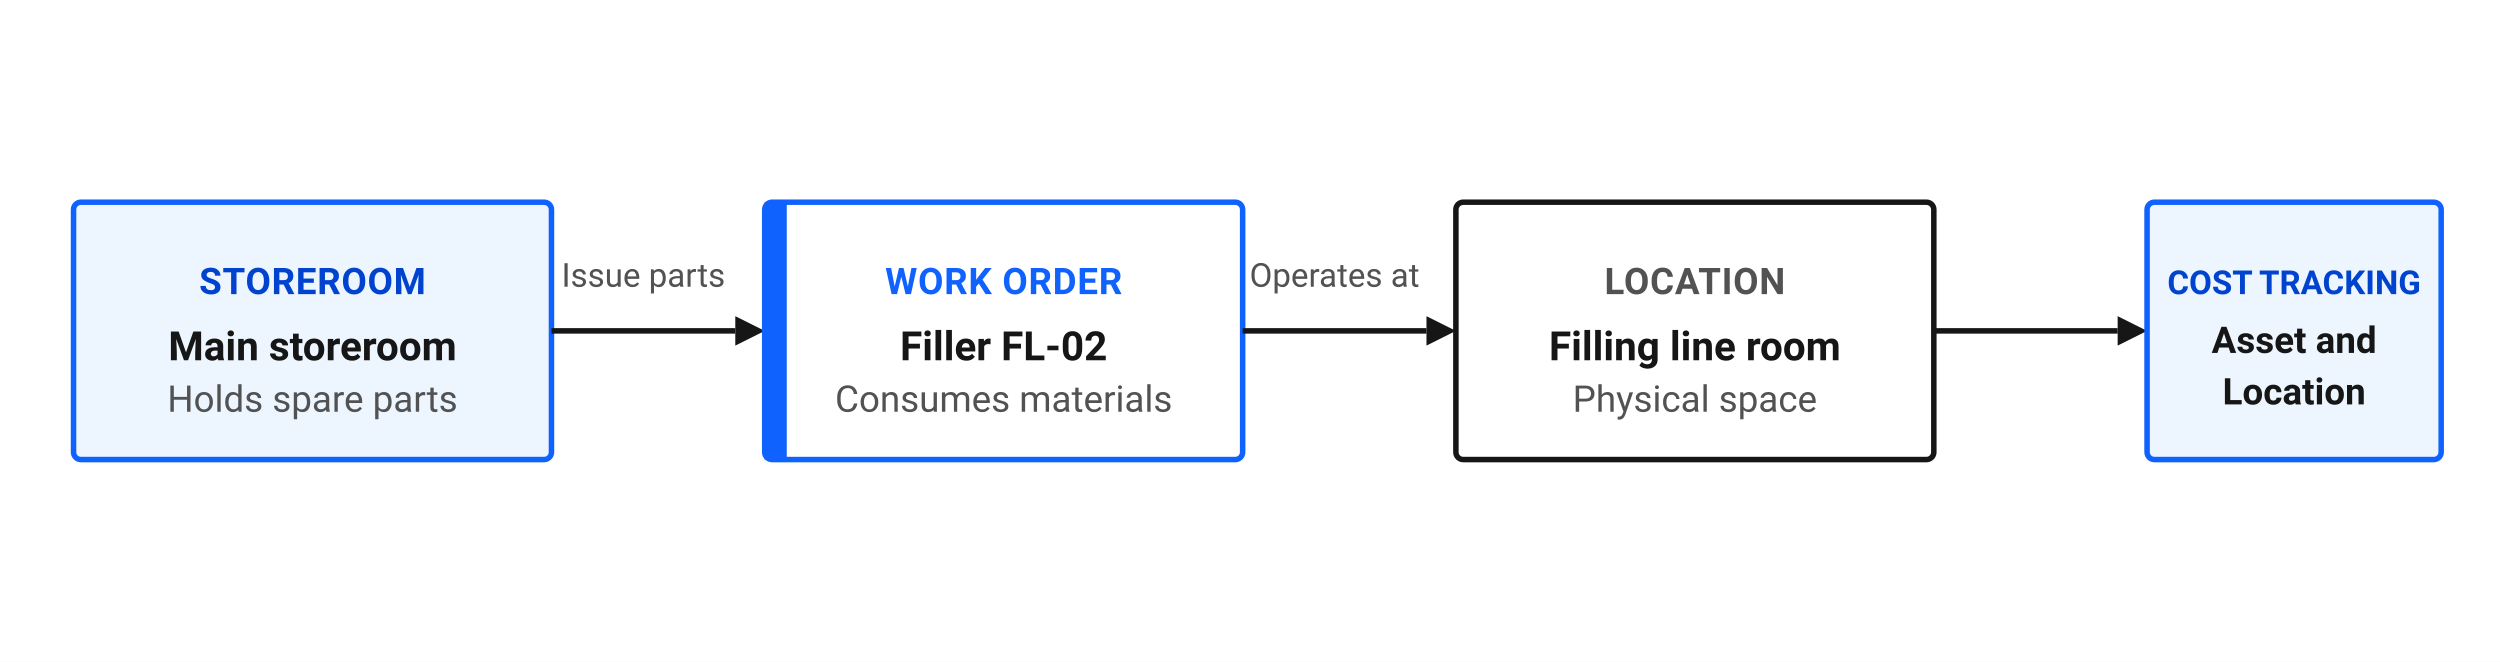
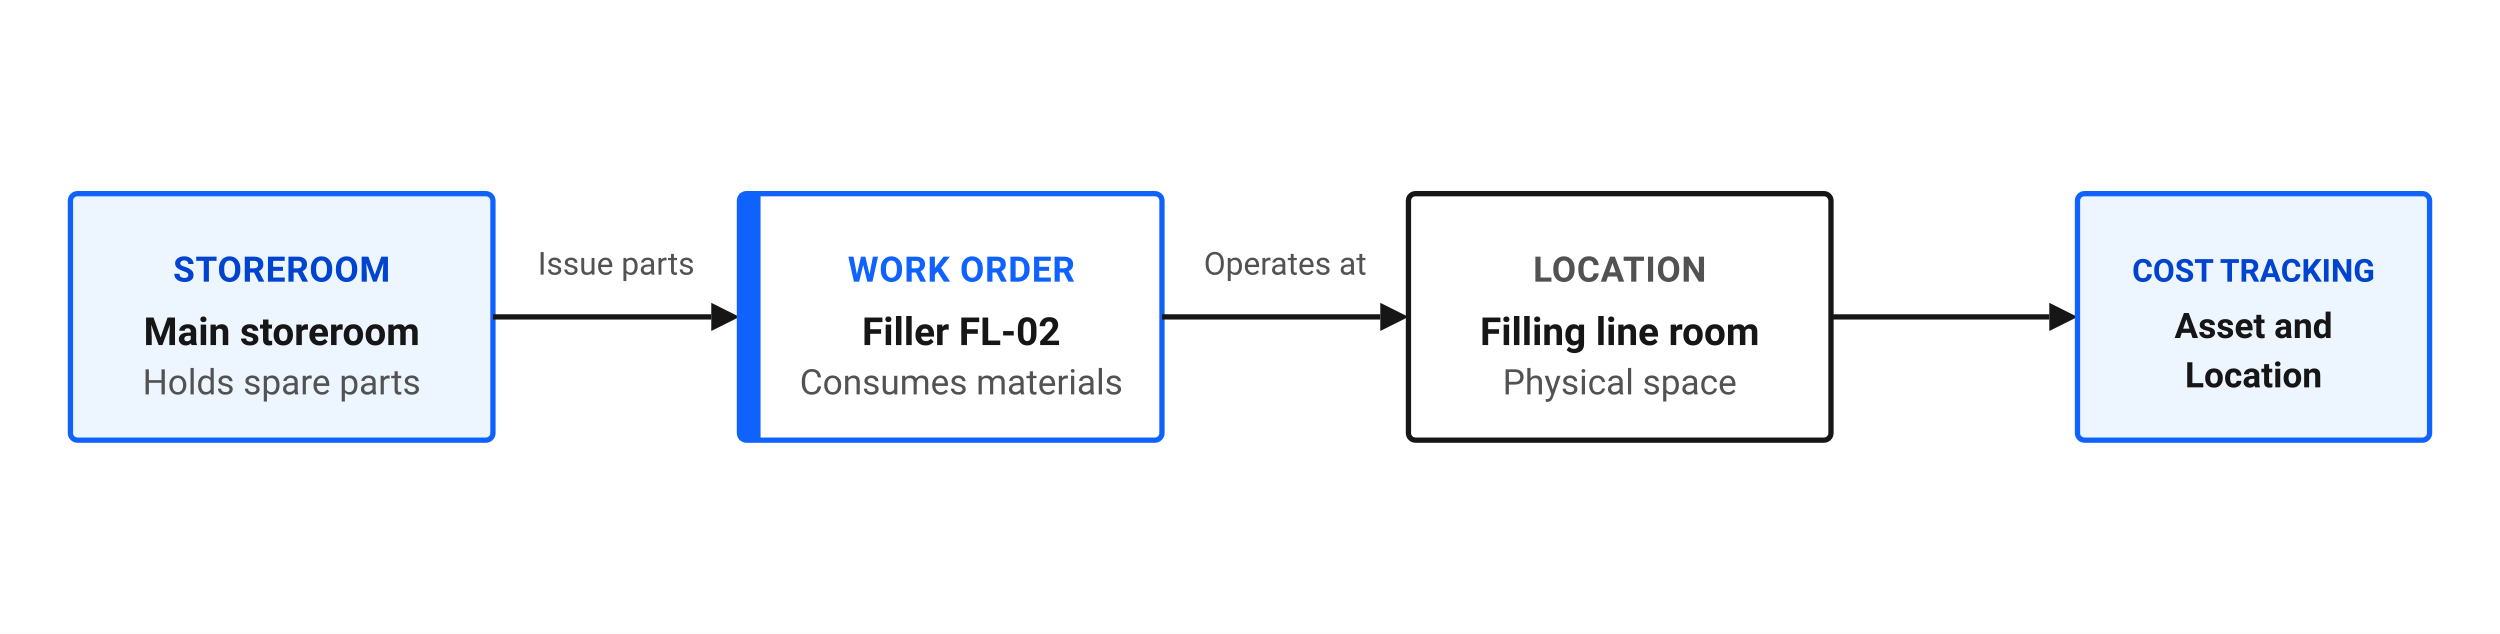
- <svg xmlns="http://www.w3.org/2000/svg" width="680" height="180" viewBox="0 0 680 180" fill="none" style="background:#ffffff; font-family:'IBM Plex Sans', -apple-system, BlinkMacSystemFont, 'Segoe UI', Roboto, sans-serif;">
+ <svg xmlns="http://www.w3.org/2000/svg" width="710" height="180" viewBox="0 0 710 180" fill="none" style="background:#ffffff; font-family:'IBM Plex Sans', -apple-system, BlinkMacSystemFont, 'Segoe UI', Roboto, sans-serif;">
  <rect width="100%" height="100%" fill="#ffffff" />
  <g class="node">
-     <rect x="20" y="55" width="130" height="70" rx="2" fill="#EDF5FF" stroke="#0F62FE" stroke-width="1.5" />
-     <text x="85" y="80" font-size="10" font-weight="600" fill="#0043CE" text-anchor="middle" letter-spacing="0.2">STOREROOM</text>
-     <text x="85" y="98" font-size="11" font-weight="600" fill="#161616" text-anchor="middle">Main storeroom</text>
-     <text x="85" y="112" font-size="10" fill="#525252" text-anchor="middle">Holds spare parts</text>
+     <rect x="20" y="55" width="120" height="70" rx="2" fill="#EDF5FF" stroke="#0F62FE" stroke-width="1.5" />
+     <text x="80" y="80" font-size="10" font-weight="600" fill="#0043CE" text-anchor="middle" letter-spacing="0.2">STOREROOM</text>
+     <text x="80" y="98" font-size="11" font-weight="600" fill="#161616" text-anchor="middle">Main storeroom</text>
+     <text x="80" y="112" font-size="10" fill="#525252" text-anchor="middle">Holds spare parts</text>
  </g>
-   <path d="M 150 90 H 200" fill="none" stroke="#161616" stroke-width="1.5" />
-   <polygon points="200,86 208,90 200,94" fill="#161616" />
+   <path d="M 140 90 H 202" fill="none" stroke="#161616" stroke-width="1.5" />
+   <polygon points="202,86 210,90 202,94" fill="#161616" />
  <text x="175" y="78" font-size="9" fill="#525252" text-anchor="middle">Issue parts</text>
  <g class="node">
-     <rect x="208" y="55" width="130" height="70" rx="2" fill="#ffffff" stroke="#0F62FE" stroke-width="1.5" />
-     <rect x="208" y="55" width="6" height="70" fill="#0F62FE" />
+     <rect x="210" y="55" width="120" height="70" rx="2" fill="#ffffff" stroke="#0F62FE" stroke-width="1.5" />
+     <rect x="210" y="55" width="6" height="70" fill="#0F62FE" />
    <text x="273" y="80" font-size="10" font-weight="600" fill="#0F62FE" text-anchor="middle" letter-spacing="0.2">WORK ORDER</text>
    <text x="273" y="98" font-size="11" font-weight="600" fill="#161616" text-anchor="middle">Filler FL-02</text>
    <text x="273" y="112" font-size="10" fill="#525252" text-anchor="middle">Consumes materials</text>
  </g>
-   <path d="M 338 90 H 388" fill="none" stroke="#161616" stroke-width="1.5" />
-   <polygon points="388,86 396,90 388,94" fill="#161616" />
-   <text x="363" y="78" font-size="9" fill="#525252" text-anchor="middle">Operates at</text>
+   <path d="M 330 90 H 392" fill="none" stroke="#161616" stroke-width="1.5" />
+   <polygon points="392,86 400,90 392,94" fill="#161616" />
+   <text x="365" y="78" font-size="9" fill="#525252" text-anchor="middle">Operates at</text>
  <g class="node">
-     <rect x="396" y="55" width="130" height="70" rx="2" fill="#ffffff" stroke="#161616" stroke-width="1.5" />
-     <text x="461" y="80" font-size="10" font-weight="600" fill="#525252" text-anchor="middle" letter-spacing="0.2">LOCATION</text>
-     <text x="461" y="98" font-size="11" font-weight="600" fill="#161616" text-anchor="middle">Filling line room</text>
-     <text x="461" y="112" font-size="10" fill="#525252" text-anchor="middle">Physical space</text>
+     <rect x="400" y="55" width="120" height="70" rx="2" fill="#ffffff" stroke="#161616" stroke-width="1.5" />
+     <text x="460" y="80" font-size="10" font-weight="600" fill="#525252" text-anchor="middle" letter-spacing="0.2">LOCATION</text>
+     <text x="460" y="98" font-size="11" font-weight="600" fill="#161616" text-anchor="middle">Filling line room</text>
+     <text x="460" y="112" font-size="10" fill="#525252" text-anchor="middle">Physical space</text>
  </g>
-   <path d="M 526 90 H 576" fill="none" stroke="#161616" stroke-width="1.5" />
-   <polygon points="576,86 584,90 576,94" fill="#161616" />
+   <path d="M 520 90 H 582" fill="none" stroke="#161616" stroke-width="1.5" />
+   <polygon points="582,86 590,90 582,94" fill="#161616" />
  <g class="node">
-     <rect x="584" y="55" width="80" height="70" rx="2" fill="#EDF5FF" stroke="#0F62FE" stroke-width="1.5" />
-     <text x="624" y="80" font-size="9" font-weight="600" fill="#0043CE" text-anchor="middle">COST TRACKING</text>
-     <text x="624" y="96" font-size="10" font-weight="600" fill="#161616" text-anchor="middle">Asset and</text>
-     <text x="624" y="110" font-size="10" font-weight="600" fill="#161616" text-anchor="middle">Location</text>
+     <rect x="590" y="55" width="100" height="70" rx="2" fill="#EDF5FF" stroke="#0F62FE" stroke-width="1.5" />
+     <text x="640" y="80" font-size="9" font-weight="600" fill="#0043CE" text-anchor="middle">COST TRACKING</text>
+     <text x="640" y="96" font-size="10" font-weight="600" fill="#161616" text-anchor="middle">Asset and</text>
+     <text x="640" y="110" font-size="10" font-weight="600" fill="#161616" text-anchor="middle">Location</text>
  </g>
</svg>
